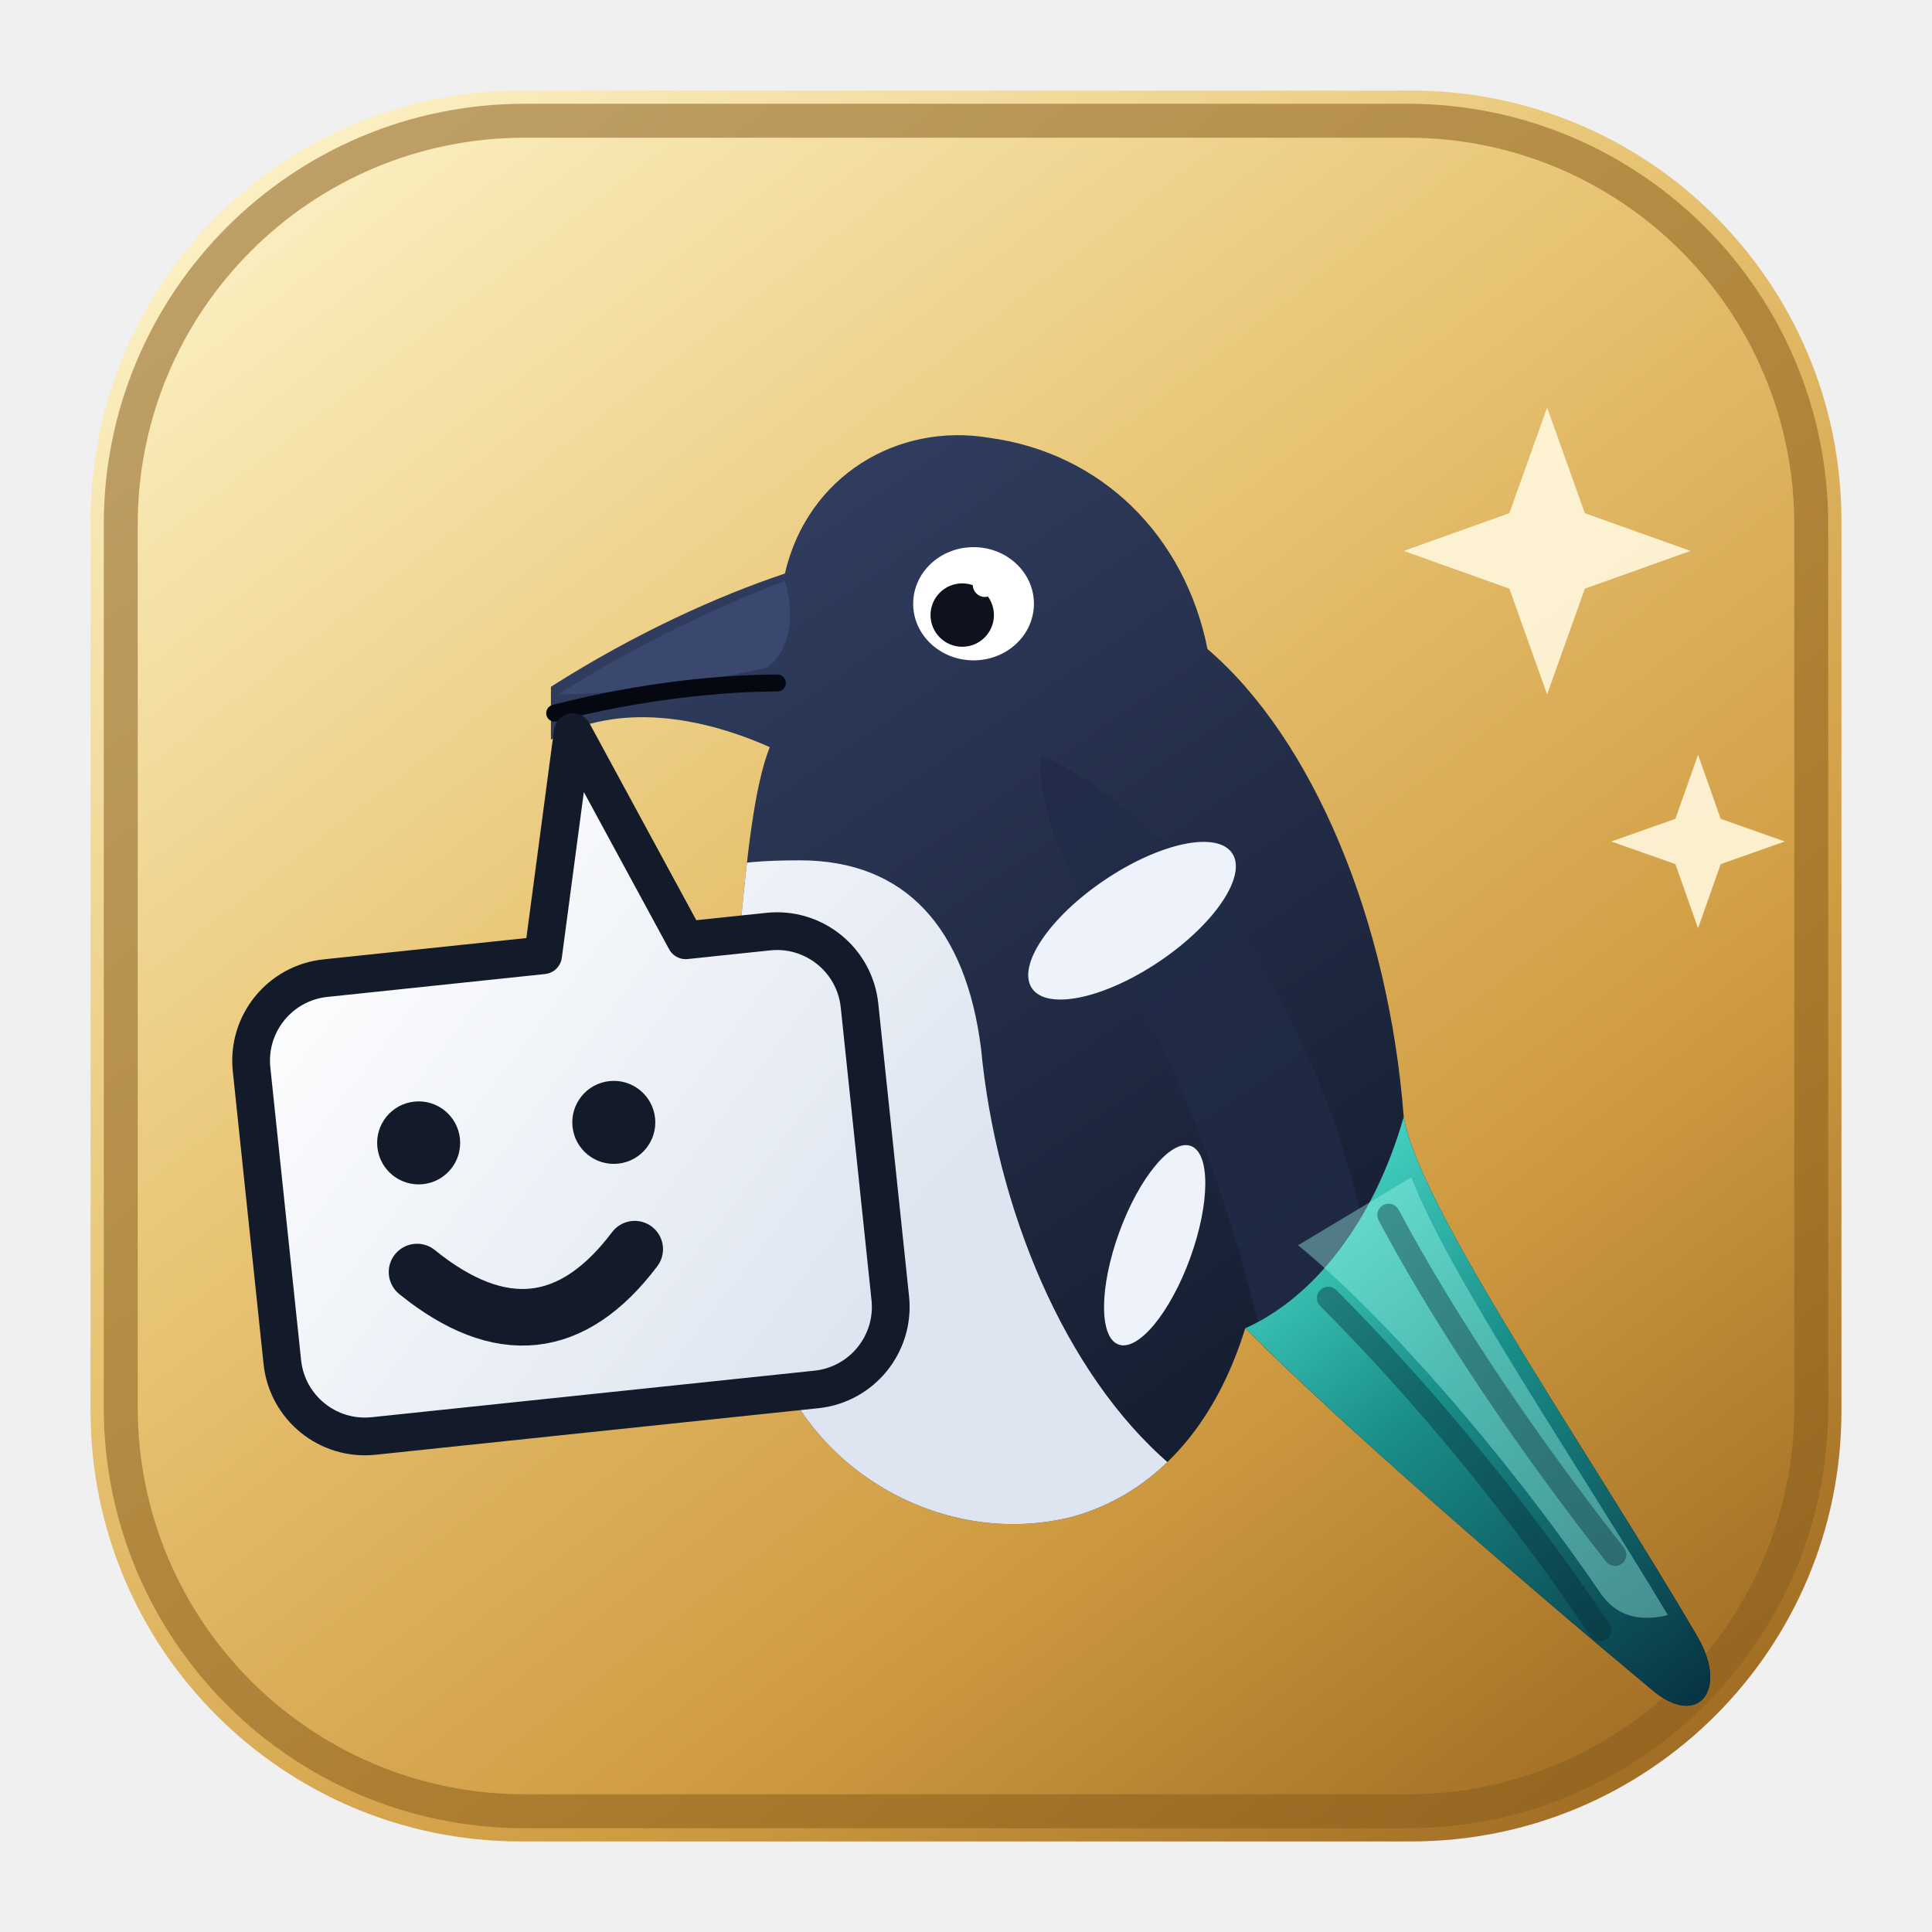
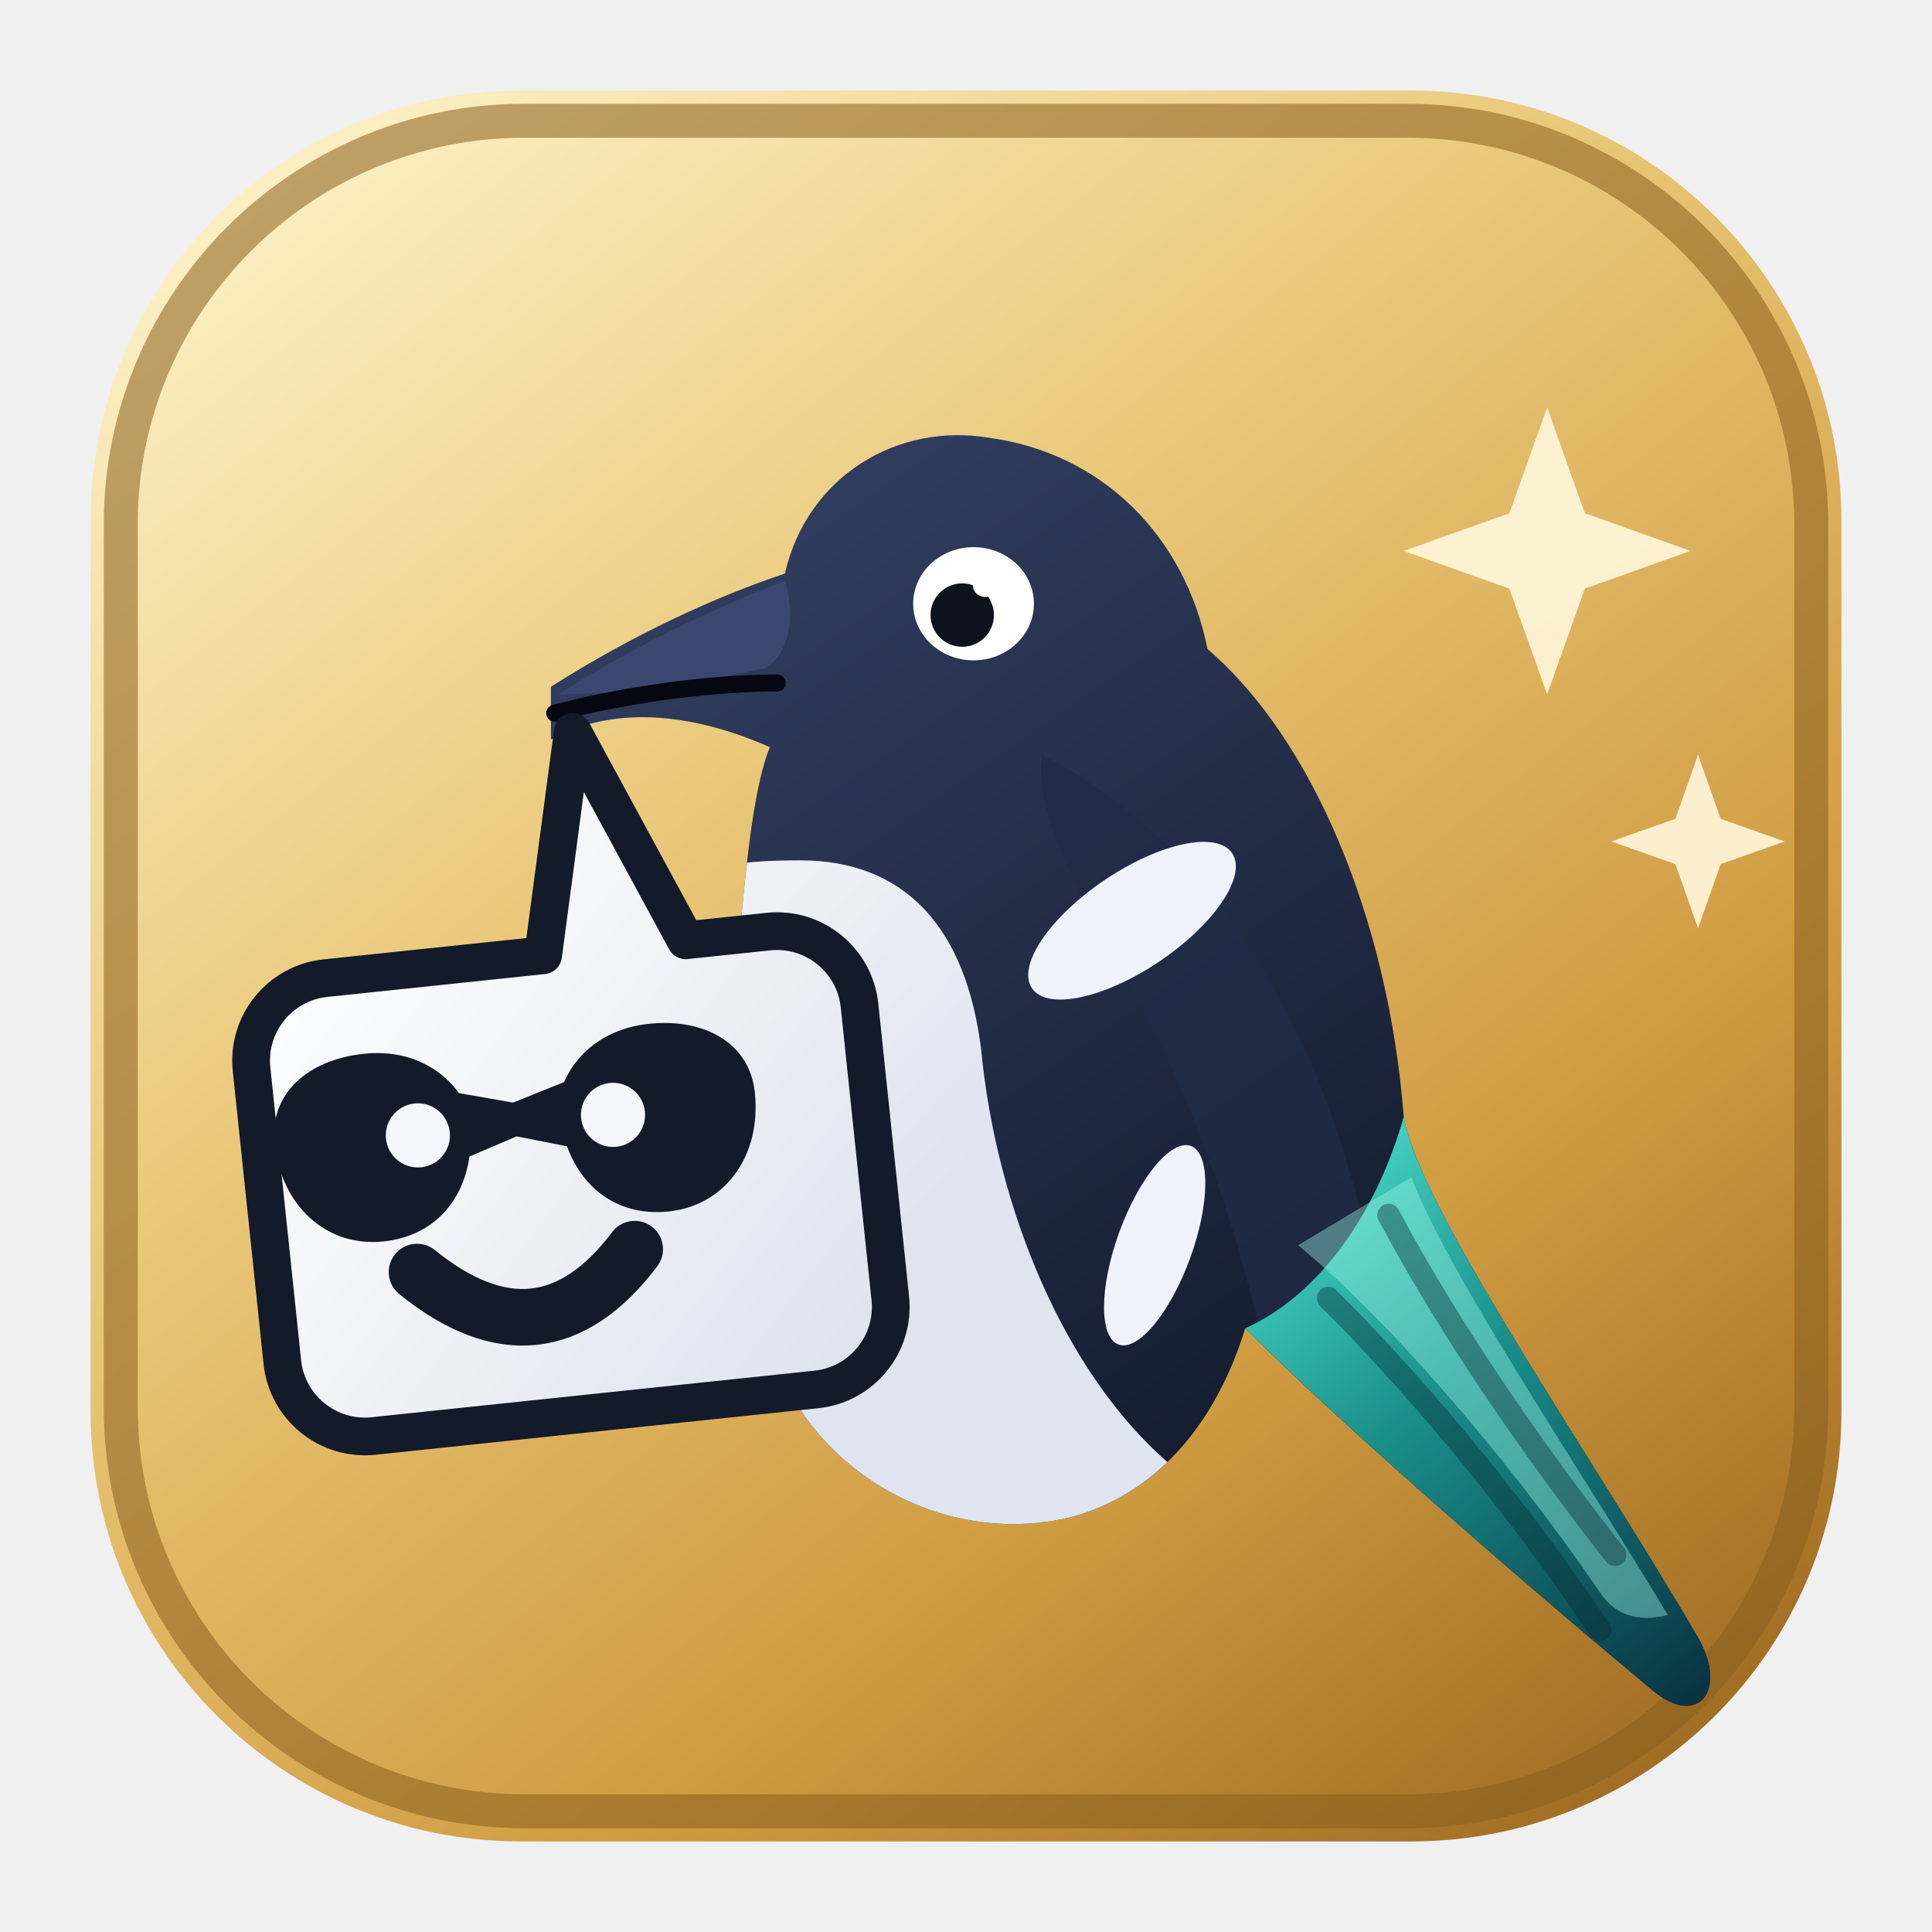
- <svg xmlns="http://www.w3.org/2000/svg" width="512" height="512" viewBox="0 0 512 512" role="img" aria-label="Meme Magpie">
+ <svg xmlns="http://www.w3.org/2000/svg" xmlns:xlink="http://www.w3.org/1999/xlink" width="512" height="512" viewBox="0 0 512 512" role="img" aria-label="meme神偷 Meme Thief">
  <defs>
    <linearGradient id="badge" x1="88" y1="40" x2="428" y2="480" gradientUnits="userSpaceOnUse">
      <stop offset="0" stop-color="#fbeec0" />
      <stop offset="0.36" stop-color="#e9c778" />
      <stop offset="0.72" stop-color="#d09c42" />
      <stop offset="1" stop-color="#a06d24" />
    </linearGradient>
    <linearGradient id="ink" x1="180" y1="120" x2="400" y2="440" gradientUnits="userSpaceOnUse">
      <stop offset="0" stop-color="#334063" />
      <stop offset="1" stop-color="#0c1220" />
    </linearGradient>
    <linearGradient id="tail" x1="336" y1="300" x2="452" y2="446" gradientUnits="userSpaceOnUse">
      <stop offset="0" stop-color="#4fe4d0" />
      <stop offset="0.44" stop-color="#1a8f8a" />
      <stop offset="1" stop-color="#083544" />
    </linearGradient>
    <linearGradient id="card" x1="58" y1="240" x2="198" y2="372" gradientUnits="userSpaceOnUse">
      <stop offset="0" stop-color="#ffffff" />
      <stop offset="1" stop-color="#dee5f0" />
    </linearGradient>
    <path id="bird" d="M146 182C168 168 190 158 208 152C214 126 238 112 262 116C292 120 314 142 320 172C348 196 368 244 372 296C376 320 422 386 450 434C458 448 450 458 438 448C402 418 356 378 330 352C322 378 306 396 284 402C252 410 218 392 206 362C194 332 192 286 196 248C198 226 200 208 204 198C186 190 164 186 146 196Z" />
    <clipPath id="birdClip">
-       <use href="#bird" />
+       <use href="#bird" xlink:href="#bird" />
    </clipPath>
  </defs>
  <rect x="24" y="24" width="464" height="464" rx="114" ry="114" fill="url(#badge)" />
  <rect x="32" y="32" width="448" height="448" rx="107" ry="107" fill="none" stroke="#8a5f1e" stroke-opacity="0.55" stroke-width="9" />
  <g fill="#fff7dd" fill-opacity="0.9">
    <path d="M410 108l10 28 28 10-28 10-10 28-10-28-28-10 28-10z" />
    <path d="M450 200l6 17 17 6-17 6-6 17-6-17-17-6 17-6z" />
  </g>
-   <use href="#bird" fill="url(#ink)" />
+   <use href="#bird" xlink:href="#bird" fill="url(#ink)" />
  <g clip-path="url(#birdClip)">
    <path d="M276 200C324 224 354 280 364 338C368 366 360 390 342 400C338 360 324 306 302 266C288 240 274 218 276 200Z" fill="#212b47" fill-opacity="0.75" />
    <path d="M180 238C172 300 180 362 206 396C244 424 296 412 310 388C282 364 264 320 260 278C256 246 240 228 212 228C194 228 182 230 180 238Z" fill="url(#card)" />
    <ellipse cx="300" cy="244" rx="32" ry="13" transform="rotate(-34 300 244)" fill="#eef3fb" />
    <ellipse cx="306" cy="330" rx="10" ry="28" transform="rotate(20 306 330)" fill="#eef3fb" />
    <path d="M372 296C376 320 422 386 450 434C458 448 450 458 438 448C402 418 356 378 330 352C348 344 364 324 372 296Z" fill="url(#tail)" />
    <path d="M374 312C384 338 418 388 442 428C434 430 428 428 424 422C398 384 366 348 344 330Z" fill="#9dfbec" fill-opacity="0.4" />
    <path d="M352 344C378 370 404 402 424 432M368 322C384 352 406 384 428 412" fill="none" stroke="#052832" stroke-opacity="0.4" stroke-width="6" stroke-linecap="round" />
  </g>
  <path d="M148 184C170 170 192 160 208 154C211 164 209 173 203 177C185 181 164 184 148 184Z" fill="#3a4870" />
  <path d="M147 189C170 183 192 181 206 181" fill="none" stroke="#050810" stroke-width="4.5" stroke-linecap="round" />
  <ellipse cx="258" cy="160" rx="16" ry="15" fill="#ffffff" />
  <circle cx="255" cy="163" r="8.4" fill="#0d121d" />
  <circle cx="261" cy="155" r="3.2" fill="#ffffff" />
  <g transform="rotate(-6 152 196)">
    <path d="M80 252h58l14-58 24 58h22a22 22 0 0 1 22 22v78a22 22 0 0 1-22 22H80a22 22 0 0 1-22-22v-78a22 22 0 0 1 22-22z" fill="url(#card)" stroke="#131a29" stroke-width="10" stroke-linejoin="round" />
-     <circle cx="100" cy="298" r="11" fill="#131a29" />
-     <circle cx="152" cy="298" r="11" fill="#131a29" />
+     <path d="M62 294c0-13 11-21 26-21 12 0 20 6 24 13l14 4 14-4c4-7 12-13 24-13 15 0 26 8 26 21 0 17-11 29-26 29-13 0-22-8-25-20l-13-4-13 4c-3 12-12 20-25 20-15 0-26-12-26-29z" fill="#131a29" />
+     <circle cx="100" cy="296" r="8.5" fill="#f4f7fd" />
+     <circle cx="152" cy="296" r="8.5" fill="#f4f7fd" />
    <path d="M96 332q30 30 58 0" fill="none" stroke="#131a29" stroke-width="15" stroke-linecap="round" />
  </g>
</svg>
